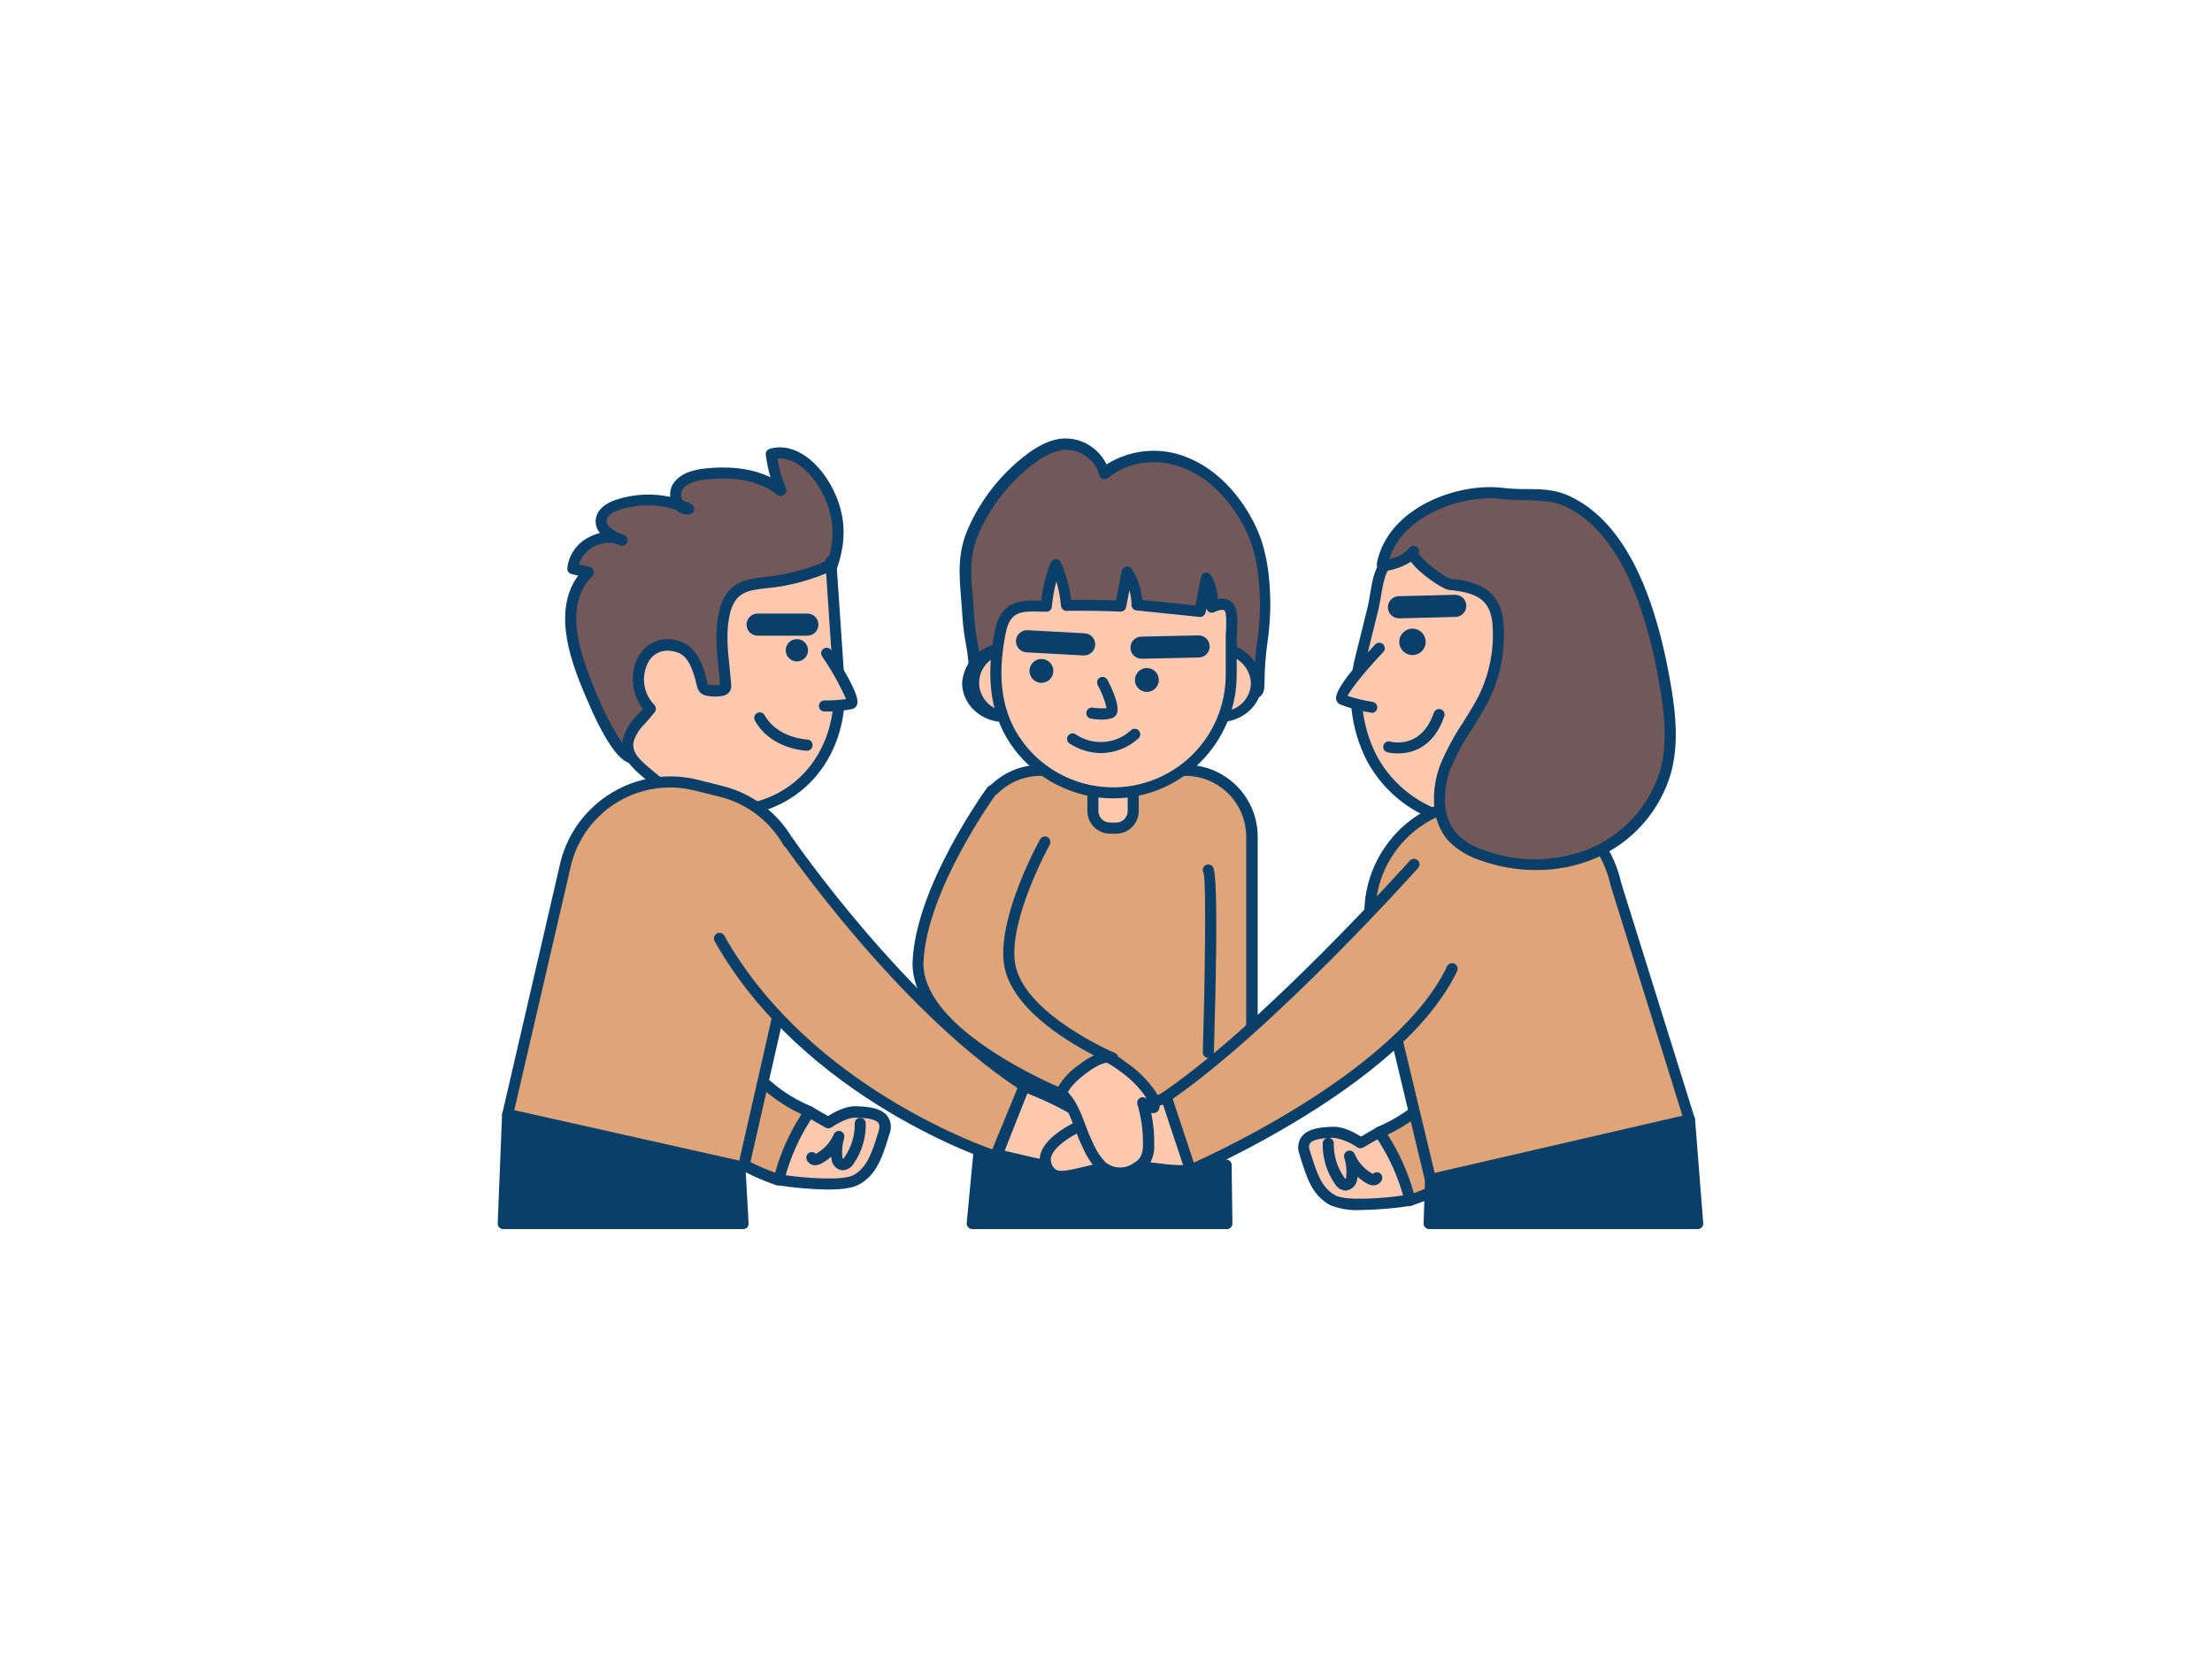
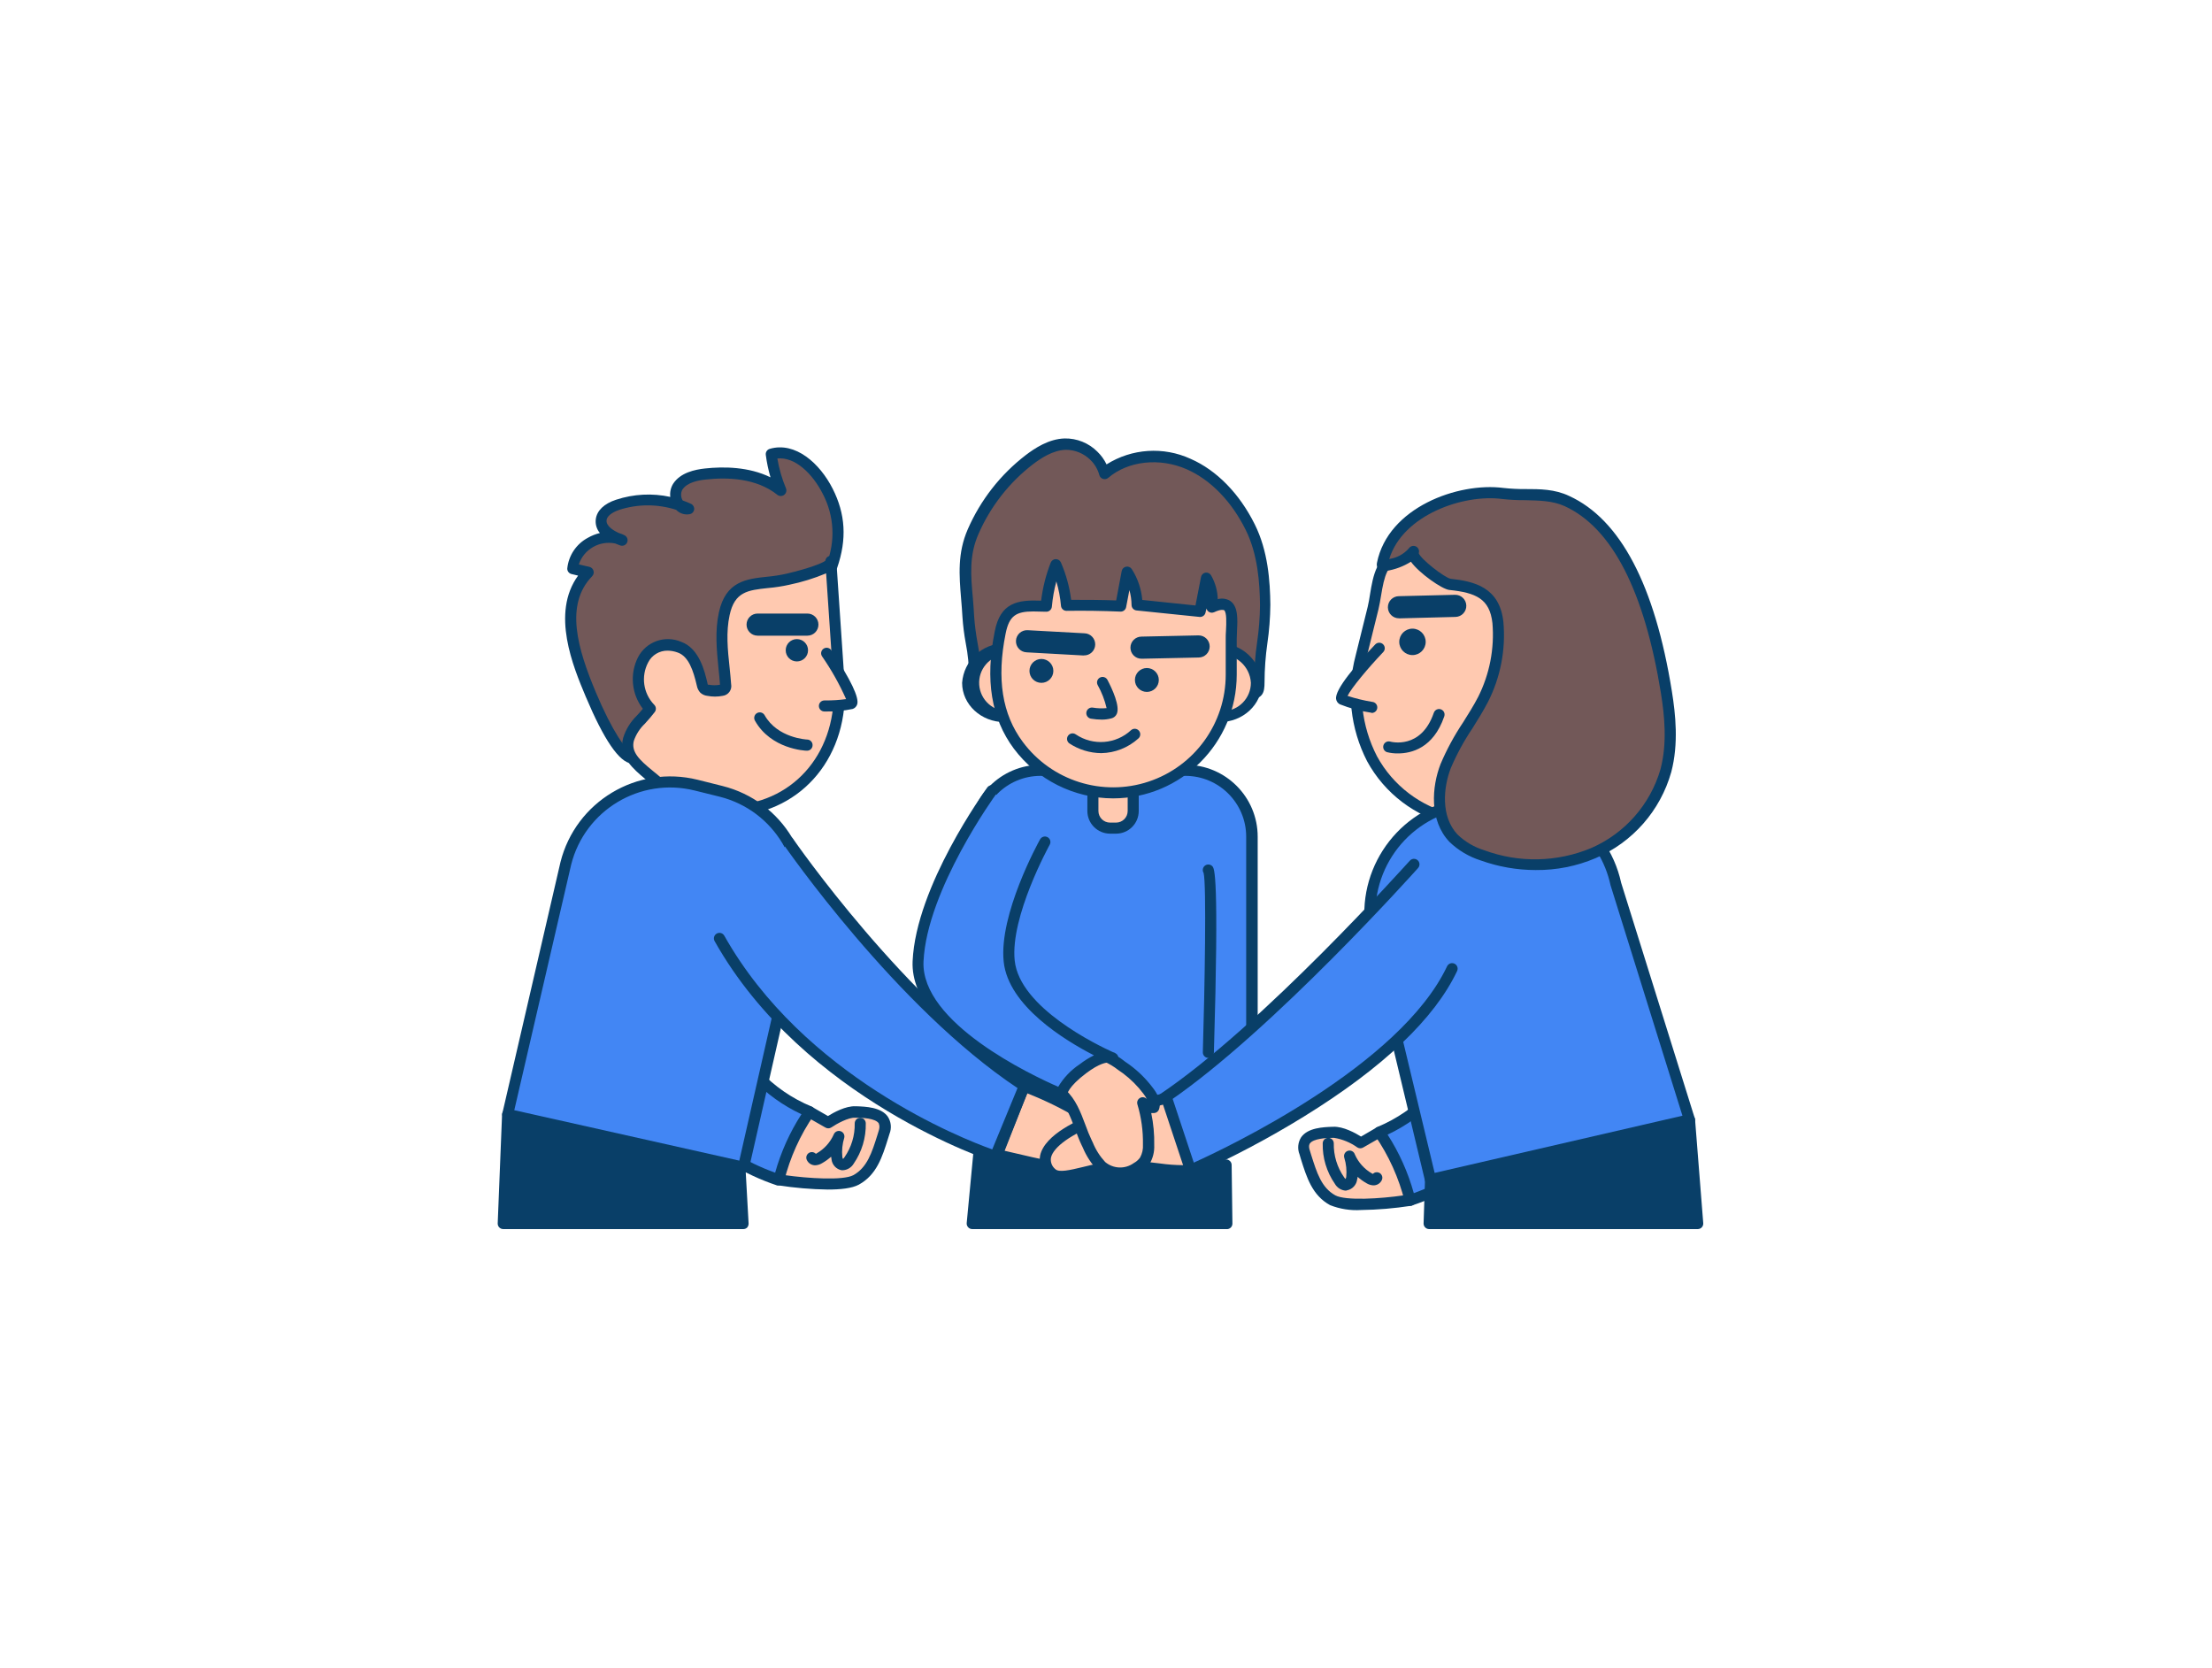
<svg xmlns="http://www.w3.org/2000/svg" viewBox="0 0 400 300" width="406" height="306" class="illustration styles_illustrationTablet__1DWOa">
  <g id="_577_team_work_outline" data-name="#577_team_work_outline">
    <path d="M146.38,200.29l3.34,1.94s3-2,4.93-1.94,6.33.14,5.21,3.7-2,6.9-5.07,8.61-14,0-14,0S142.48,201.06,146.38,200.29Z" fill="#ffc9b0" />
    <path d="M149.68,214.35a65,65,0,0,1-9-.77,1,1,0,0,1-.83-1.13c.29-2,2-12.28,6.36-13.14a.93.93,0,0,1,.69.12l2.82,1.63c1-.63,3.22-1.86,5-1.77h.14c1.67.06,4.47.16,5.68,1.87a3.38,3.38,0,0,1,.31,3.12l-.24.77c-1.07,3.42-2.08,6.64-5.3,8.41C154.06,214.14,151.94,214.35,149.68,214.35Zm-7.72-2.6c4.17.58,10.47,1,12.35,0,2.51-1.39,3.36-4.1,4.35-7.25l.24-.78c.29-.91,0-1.25,0-1.36-.64-.91-3-1-4.12-1h-.14c-1.19-.07-3.29,1.06-4.33,1.77a1,1,0,0,1-1.06,0l-3-1.71C144.34,202.26,142.69,207.57,142,211.75Z" fill="#093f68" />
-     <path d="M146.38,200.29a38,38,0,0,0-5.56,12.31,40,40,0,0,1-15.35-9.31,17.44,17.44,0,0,1-4.16-5.65c-2.07-5,1.27-18.91,8.27-13.68,3,2.21,4.49,6.89,7.08,9.62A28.16,28.16,0,0,0,146.38,200.29Z" fill="#dfa579" />
+     <path d="M146.38,200.29a38,38,0,0,0-5.56,12.31,40,40,0,0,1-15.35-9.31,17.44,17.44,0,0,1-4.16-5.65c-2.07-5,1.27-18.91,8.27-13.68,3,2.21,4.49,6.89,7.08,9.62A28.16,28.16,0,0,0,146.38,200.29Z" fill="#4286f4" />
    <path d="M140.82,213.6a1.19,1.19,0,0,1-.32,0A41.15,41.15,0,0,1,124.77,204a18,18,0,0,1-4.38-6c-1.65-4-.26-12.37,3.37-15.19,1.09-.85,3.38-1.94,6.42.33,1.84,1.37,3.13,3.53,4.37,5.62a23.48,23.48,0,0,0,2.84,4.11,27,27,0,0,0,9.37,6.47,1,1,0,0,1,.58.64,1,1,0,0,1-.13.86,36.77,36.77,0,0,0-5.42,12,1,1,0,0,1-.49.63A1,1,0,0,1,140.82,213.6Zm-14.2-29.8a2.55,2.55,0,0,0-1.63.61c-2.83,2.2-4.08,9.65-2.76,12.84a16.14,16.14,0,0,0,3.94,5.33,39,39,0,0,0,14,8.72,38.71,38.71,0,0,1,4.76-10.57,29.31,29.31,0,0,1-8.95-6.46,25.67,25.67,0,0,1-3.11-4.46c-1.14-1.93-2.33-3.92-3.85-5.05A4,4,0,0,0,126.62,183.8Z" fill="#093f68" />
    <path d="M155.56,202.33a11.28,11.28,0,0,1-2,6.7c-.29.43-.72.88-1.24.82s-.86-.68-1-1.23a9.42,9.42,0,0,1,.36-3.9,8.38,8.38,0,0,1-3.52,3.92,1.61,1.61,0,0,1-.73.26.65.65,0,0,1-.64-.35" fill="#ffc9b0" />
    <path d="M152.41,210.86l-.22,0a2.27,2.27,0,0,1-1.83-2c0-.15-.05-.3-.07-.45a9.28,9.28,0,0,1-1.61,1.16,2.62,2.62,0,0,1-1.18.39,1.65,1.65,0,0,1-1.62-1,1,1,0,0,1,1.65-1.07l.16-.09a7.37,7.37,0,0,0,3.09-3.44,1,1,0,0,1,1.23-.56,1,1,0,0,1,.66,1.18,8.75,8.75,0,0,0-.35,3.48,1.36,1.36,0,0,0,.12.36,1.3,1.3,0,0,0,.28-.33,10.32,10.32,0,0,0,1.84-6.11,1,1,0,0,1,1-1,1,1,0,0,1,1,1,12.39,12.39,0,0,1-2.2,7.31A2.43,2.43,0,0,1,152.41,210.86Zm.1-2h0Zm-4.78-.72Z" fill="#093f68" />
    <path d="M249.41,204l-3.34,1.94s-3-2-4.93-1.94-6.33.14-5.21,3.7,2,6.9,5.07,8.6,14,0,14,0S253.31,204.76,249.41,204Z" fill="#ffc9b0" />
    <path d="M246.11,218.05a13,13,0,0,1-5.59-.88c-3.23-1.77-4.23-5-5.3-8.41L235,208a3.41,3.41,0,0,1,.3-3.12c1.22-1.72,4-1.82,5.69-1.88h.13c1.77-.08,4,1.14,5,1.77l2.81-1.64a1,1,0,0,1,.7-.11c4.38.86,6.07,11.1,6.36,13.14a1,1,0,0,1-.83,1.13A65,65,0,0,1,246.11,218.05ZM241.25,205H241c-1.13,0-3.48.13-4.12,1-.08.12-.32.46,0,1.36l.24.78c1,3.15,1.83,5.87,4.35,7.26,1.88,1,8.18.61,12.35,0-.73-4.18-2.38-9.49-4.3-10.38l-3,1.72a1,1,0,0,1-1.06,0A10,10,0,0,0,241.25,205Z" fill="#093f68" />
-     <path d="M249.41,204a38.09,38.09,0,0,1,5.56,12.3,39.94,39.94,0,0,0,15.35-9.3,17.38,17.38,0,0,0,4.16-5.66c2.07-5-1.27-18.9-8.27-13.67-3,2.21-4.5,6.88-7.09,9.62A28,28,0,0,1,249.41,204Z" fill="#dfa579" />
+     <path d="M249.41,204a38.09,38.09,0,0,1,5.56,12.3,39.94,39.94,0,0,0,15.35-9.3,17.38,17.38,0,0,0,4.16-5.66c2.07-5-1.27-18.9-8.27-13.67-3,2.21-4.5,6.88-7.09,9.62A28,28,0,0,1,249.41,204Z" fill="#4286f4" />
    <path d="M255,217.29a1,1,0,0,1-.48-.12,1,1,0,0,1-.49-.63,36.77,36.77,0,0,0-5.42-12,1,1,0,0,1-.13-.86,1,1,0,0,1,.58-.64,27.16,27.16,0,0,0,9.37-6.47,24,24,0,0,0,2.84-4.11c1.24-2.09,2.53-4.25,4.37-5.63,3-2.26,5.33-1.18,6.42-.32,3.63,2.82,5,11.21,3.37,15.19a18.78,18.78,0,0,1-4.38,6,41.11,41.11,0,0,1-15.74,9.54A1.06,1.06,0,0,1,255,217.29Zm-4.07-12.86A38.71,38.71,0,0,1,255.66,215a39,39,0,0,0,14-8.72,16.29,16.29,0,0,0,3.94-5.33c1.32-3.2.07-10.64-2.76-12.85-1.16-.9-2.47-.78-4,.36s-2.71,3.12-3.86,5a25.1,25.1,0,0,1-3.1,4.46A29.48,29.48,0,0,1,250.9,204.43Z" fill="#093f68" />
    <path d="M240.22,206a11.38,11.38,0,0,0,2,6.7c.29.43.72.88,1.24.82s.86-.68,1-1.23a9.59,9.59,0,0,0-.36-3.9,8.33,8.33,0,0,0,3.52,3.92,1.61,1.61,0,0,0,.73.26.65.65,0,0,0,.64-.35" fill="#ffc9b0" />
    <path d="M243.38,214.55a2.45,2.45,0,0,1-2-1.25,12.33,12.33,0,0,1-2.19-7.3,1,1,0,0,1,1-1,1,1,0,0,1,1,1,10.35,10.35,0,0,0,1.85,6.11,1.52,1.52,0,0,0,.28.33,1.36,1.36,0,0,0,.12-.36,8.73,8.73,0,0,0-.35-3.48A1,1,0,0,1,245,208a7.37,7.37,0,0,0,3.09,3.44l.16.08a1,1,0,0,1,1.1-.23,1,1,0,0,1,.55,1.3,1.65,1.65,0,0,1-1.62,1,2.62,2.62,0,0,1-1.18-.39,9.28,9.28,0,0,1-1.61-1.16c0,.15,0,.3-.07.45a2.29,2.29,0,0,1-1.83,2Zm4.68-2.68Z" fill="#093f68" />
    <polygon points="134.4 220.5 133.86 210.82 91.82 200.76 91.03 220.5 134.4 220.5" fill="#093f68" />
    <path d="M134.4,221.5H91a1,1,0,0,1-1-1l.79-19.74a1,1,0,0,1,.4-.76,1,1,0,0,1,.83-.17l42.05,10.06a1,1,0,0,1,.76.91l.54,9.68a1.07,1.07,0,0,1-.27.75A1,1,0,0,1,134.4,221.5Zm-42.33-2h41.27l-.43-7.88L92.77,202Z" fill="#093f68" />
    <polygon points="221.87 220.5 221.73 209.9 217.74 209.71 217.74 209.52 213.67 209.52 198.36 208.78 198.44 209.52 197.77 209.52 177.54 202.23 175.81 220.5 221.87 220.5" fill="#093f68" />
    <path d="M221.87,221.5H175.81a1,1,0,0,1-.74-.33,1,1,0,0,1-.26-.76l1.73-18.27a1,1,0,0,1,.46-.75,1,1,0,0,1,.88-.1l19.58,7.05a.81.81,0,0,1,.17-.24,1,1,0,0,1,.78-.31l15.31.73h4a1,1,0,0,1,.64.22l3.41.17a1,1,0,0,1,.95,1l.14,10.6a1,1,0,0,1-1,1Zm-45-2h44l-.12-8.64-3.05-.15a1,1,0,0,1-.55-.19h-3.47l-14.28-.69a1.31,1.31,0,0,1-.21.36,1,1,0,0,1-.74.33h-.67a1,1,0,0,1-.34-.06l-19-6.85Z" fill="#093f68" />
-     <path d="M188.16,138.59h26.23a12,12,0,0,1,12,12v51.68a0,0,0,0,1,0,0H176.2a0,0,0,0,1,0,0V150.55A12,12,0,0,1,188.16,138.59Z" fill="#dfa579" />
+     <path d="M188.16,138.59h26.23a12,12,0,0,1,12,12v51.68a0,0,0,0,1,0,0H176.2a0,0,0,0,1,0,0V150.55A12,12,0,0,1,188.16,138.59Z" fill="#4286f4" />
    <path d="M226.35,203.23H176.2a1,1,0,0,1-1-1V150.55a13,13,0,0,1,13-13h26.23a13,13,0,0,1,13,13v51.68A1,1,0,0,1,226.35,203.23Zm-49.15-2h48.15V150.55a11,11,0,0,0-11-11H188.16a11,11,0,0,0-11,11Z" fill="#093f68" />
    <path d="M197.87,81.62a7.06,7.06,0,0,1,1.88,3.19c4.1-3.51,10.33-3.87,15.28-1.69s8.69,6.53,11.1,11.37c2.16,4.33,2.66,9.32,2.71,14.09s-1.16,9.22-1.05,14c0,1.68-.16,2-1.82,2.25a33.65,33.65,0,0,1-4.71,0H184.18c-.5,0-8,.32-8.07,0-.29-1,.16-2.2.2-3.2.15-3.47-1-7.34-1.2-10.87-.27-5.46-1.35-10.24.89-15.38a33.09,33.09,0,0,1,10.18-13,11.7,11.7,0,0,1,6.47-2.81A7.21,7.21,0,0,1,197.87,81.62Z" fill="#725858" />
    <path d="M178.1,126c-2.73,0-2.79-.24-3-.9a5.67,5.67,0,0,1,0-2.53,7.67,7.67,0,0,0,.13-1,30.86,30.86,0,0,0-.59-6,40.9,40.9,0,0,1-.6-4.77c-.06-1.11-.15-2.19-.24-3.25-.35-4.25-.68-8.27,1.2-12.58a34.1,34.1,0,0,1,10.5-13.43c1.63-1.24,4.14-2.91,7-3a8.14,8.14,0,0,1,5.95,2.4h0a8,8,0,0,1,1.65,2.29,16,16,0,0,1,15.21-1c4.7,2.06,8.82,6.27,11.59,11.84,2.41,4.83,2.77,10.3,2.82,14.52a51.1,51.1,0,0,1-.54,7,50.44,50.44,0,0,0-.51,7c0,2-.33,2.92-2.68,3.26a17.86,17.86,0,0,1-3.35.06c-.51,0-1,0-1.5,0H184.18l-.87,0C180.93,125.9,179.27,126,178.1,126Zm-1-1.45v0Zm-.05-.57q1.49,0,6.24-.1l.93,0h37.08c.51,0,1.05,0,1.59,0a16.35,16.35,0,0,0,3,0c.72-.1.88-.19.91-.22a3.59,3.59,0,0,0,0-1,49.4,49.4,0,0,1,.53-7.28,49.47,49.47,0,0,0,.52-6.69c-.05-4-.38-9.2-2.61-13.66-2.56-5.15-6.33-9-10.6-10.9-4.92-2.17-10.63-1.55-14.23,1.53a1,1,0,0,1-1.62-.51,6,6,0,0,0-1.61-2.73h0a6.32,6.32,0,0,0-4.48-1.83c-2.33.09-4.48,1.53-5.9,2.61a32.07,32.07,0,0,0-9.87,12.64c-1.69,3.85-1.39,7.45-1,11.61.08,1.08.18,2.19.23,3.32a43.26,43.26,0,0,0,.58,4.55,31.92,31.92,0,0,1,.62,6.41,9.93,9.93,0,0,1-.16,1.22A9,9,0,0,0,177,123.93Z" fill="#093f68" />
    <path d="M197.63,141.67h7.29a0,0,0,0,1,0,0v4.2a3.1,3.1,0,0,1-3.1,3.1h-1.1a3.1,3.1,0,0,1-3.1-3.1v-4.2A0,0,0,0,1,197.63,141.67Z" fill="#ffc9b0" />
    <path d="M201.83,150h-1.1a4.11,4.11,0,0,1-4.1-4.1v-4.19a1,1,0,0,1,1-1h7.29a1,1,0,0,1,1,1v4.19A4.1,4.1,0,0,1,201.83,150Zm-3.2-7.29v3.19a2.1,2.1,0,0,0,2.1,2.1h1.1a2.1,2.1,0,0,0,2.09-2.1v-3.19Z" fill="#093f68" />
    <ellipse cx="181.65" cy="122.73" rx="6.67" ry="6.1" fill="#ffc9b0" />
    <path d="M181.65,129.83c-4.23,0-7.67-3.18-7.67-7.1a7.69,7.69,0,0,1,15.34,0C189.32,126.65,185.88,129.83,181.65,129.83Zm0-12.21a5.13,5.13,0,1,0,5.67,5.11A5.41,5.41,0,0,0,181.65,117.62Z" fill="#093f68" />
    <ellipse cx="220.53" cy="122.73" rx="6.67" ry="6.1" fill="#ffc9b0" />
    <path d="M220.53,129.83c-4.23,0-7.67-3.18-7.67-7.1a7.69,7.69,0,0,1,15.34,0C228.2,126.65,224.76,129.83,220.53,129.83Zm0-12.21a5.13,5.13,0,1,0,5.67,5.11A5.41,5.41,0,0,0,220.53,117.62Z" fill="#093f68" />
    <path d="M201.28,142.62A21.52,21.52,0,0,1,184.13,134c-4.5-6-4.71-13.26-3.27-20.38,1-4.85,3.67-5,8.31-4.72a27.08,27.08,0,0,1,1.76-7.53,24.17,24.17,0,0,1,1.88,7.37c3.28,0,6.57,0,9.85.14l1.18-6.17a11.29,11.29,0,0,1,1.78,5.94l11.4,1.18,1.12-6a8.16,8.16,0,0,1,1,5.26c4.59-2.18,3.53,2.65,3.53,5.77v6.43A21.36,21.36,0,0,1,201.28,142.62Z" fill="#ffc9b0" />
    <path d="M201.28,143.62a22.51,22.51,0,0,1-17.95-9c-4.08-5.49-5.22-12.41-3.45-21.18,1-5.21,4.12-5.75,8.39-5.57A28.26,28.26,0,0,1,190,101a1,1,0,0,1,.92-.64,1,1,0,0,1,.93.61,24.69,24.69,0,0,1,1.85,6.75c2.71,0,5.43,0,8.14.11l1-5.32a1,1,0,0,1,1.82-.35,12.27,12.27,0,0,1,1.9,5.58l9.62,1,1-5.14a1,1,0,0,1,.82-.8,1,1,0,0,1,1,.49,9.08,9.08,0,0,1,1.21,4.31,2.85,2.85,0,0,1,2.23.3c1.47,1,1.36,3.24,1.25,5.42,0,.52-.05,1-.05,1.5v6.43A22.38,22.38,0,0,1,201.28,143.62Zm-14.43-33.8c-3.07,0-4.36.75-5,4-1.65,8.18-.63,14.59,3.1,19.59a20.36,20.36,0,0,0,36.7-12.15v-6.43c0-.5,0-1,.05-1.6.06-1.23.16-3.3-.36-3.65-.07,0-.47-.24-1.79.38a1,1,0,0,1-1-.1,1,1,0,0,1-.38-.58L218,110a1,1,0,0,1-1.08.81l-11.4-1.17a1,1,0,0,1-.9-1,10.22,10.22,0,0,0-.39-2.68l-.59,3.08a1,1,0,0,1-1,.81c-3.25-.14-6.54-.19-9.78-.14a1,1,0,0,1-1-.91,22,22,0,0,0-.84-4.41,27.06,27.06,0,0,0-.81,4.56,1,1,0,0,1-1.06.92C188.26,109.85,187.52,109.82,186.85,109.82Z" fill="#093f68" />
    <path d="M199.28,129.38a12.83,12.83,0,0,1-2-.17,1,1,0,0,1,.35-2,9.72,9.72,0,0,0,2.48.09,16,16,0,0,0-1.62-4.18,1,1,0,0,1,.43-1.35,1,1,0,0,1,1.34.42c.9,1.71,2.3,4.79,1.69,6.15a1.43,1.43,0,0,1-1,.82A7.06,7.06,0,0,1,199.28,129.38Z" fill="#093f68" />
    <circle cx="207.39" cy="122.21" r="2.16" fill="#093f68" />
    <circle cx="188.32" cy="120.57" r="2.16" fill="#093f68" />
    <path d="M206.42,118.37a2,2,0,0,1,0-4l10.28-.22h.05a2,2,0,0,1,0,4l-10.29.22Z" fill="#093f68" />
    <path d="M196,117.78h-.12l-10.27-.57a2,2,0,0,1,.22-4l10.27.56a2,2,0,0,1-.1,4Z" fill="#093f68" />
    <path d="M199.14,135.44a10.63,10.63,0,0,1-5.78-1.77,1,1,0,1,1,1.19-1.61,8.06,8.06,0,0,0,10-.79,1,1,0,1,1,1.29,1.53A10.27,10.27,0,0,1,199.14,135.44Z" fill="#093f68" />
    <polygon points="306.97 220.5 305.52 201.78 258.69 212.55 258.43 220.5 306.97 220.5" fill="#093f68" />
    <path d="M307,221.5H258.43a1,1,0,0,1-.72-.31,1,1,0,0,1-.28-.72l.26-7.95a1,1,0,0,1,.77-.94L305.3,200.8a1,1,0,0,1,.81.17,1,1,0,0,1,.41.73L308,220.42a1,1,0,0,1-.26.76A1,1,0,0,1,307,221.5Zm-47.51-2h46.43L304.61,203l-44.95,10.34Z" fill="#093f68" />
    <path d="M150.43,101.61A16.24,16.24,0,0,0,149.68,88c-2-4-6-7.94-10.21-6.7a25.82,25.82,0,0,0,1.76,6.58c-3.72-3-8.89-3.52-13.64-3-1.89.21-4,.7-5,2.29s.12,4.38,2,4a17.75,17.75,0,0,0-12.84-.71c-1.35.45-2.82,1.29-3,2.7-.25,1.92,2,3.12,3.81,3.75-3.63-1.82-8.68,1.07-9,5.12l2.78.64c-5.82,6-2.33,15.4.47,22.09.82,1.94,4.79,11.22,7.47,11.51.07,0,14.06,1.48,21.29-7.17,3.95-4.72,6.77-10.43,9.38-16C146.89,109.11,149.12,105.39,150.43,101.61Z" fill="#725858" />
    <path d="M116.82,137.44a23.9,23.9,0,0,1-2.62-.12c-2.23-.23-5-4.31-8.29-12.12-2.25-5.36-6.32-15.07-1.37-21.86l-1.18-.28a1,1,0,0,1-.78-1,7.1,7.1,0,0,1,3.73-5.56,8.32,8.32,0,0,1,2.17-.86,3.24,3.24,0,0,1-.74-2.51c.2-1.55,1.5-2.8,3.67-3.51a18.65,18.65,0,0,1,9.8-.51,3.66,3.66,0,0,1,.53-2.4c1.32-2,3.91-2.54,5.74-2.74,3.4-.37,7.94-.32,11.85,1.6a26.37,26.37,0,0,1-.85-4.06,1,1,0,0,1,.71-1.09c4.65-1.36,9.07,2.64,11.38,7.2s2.62,9.11.8,14.36h0a61.45,61.45,0,0,1-3.49,7.66c-.67,1.3-1.36,2.65-2,4-2.63,5.57-5.52,11.41-9.52,16.18C130.72,136.55,121.36,137.44,116.82,137.44Zm-12.1-36.11,1.87.43a1,1,0,0,1,.73.69,1,1,0,0,1-.24,1c-5,5.14-2.63,13.13.67,21,2.94,7,5.58,10.79,6.66,10.9.13,0,13.6,1.34,20.42-6.81,3.84-4.6,6.56-10.07,9.24-15.75.66-1.4,1.35-2.77,2-4.08a60.67,60.67,0,0,0,3.38-7.41h0a15.23,15.23,0,0,0-.69-12.79c-1.79-3.52-4.94-6.68-8.19-6.35a24.35,24.35,0,0,0,1.56,5.4,1,1,0,0,1-.33,1.18,1,1,0,0,1-1.22,0c-3.8-3.06-9.12-3.2-12.91-2.78-1.43.15-3.42.52-4.28,1.84a2,2,0,0,0,.06,1.95c.51.18,1,.38,1.5.61a1,1,0,0,1,.58,1,1,1,0,0,1-.8.87,2.71,2.71,0,0,1-2.47-.79,16.77,16.77,0,0,0-10.25,0c-.65.22-2.19.84-2.32,1.87s1.17,1.86,2.25,2.34a5.53,5.53,0,0,1,1,.4,1,1,0,0,1,.47,1.28,1,1,0,0,1-1.24.56q-.5-.17-.93-.36a5.73,5.73,0,0,0-6.57,3.77Z" fill="#093f68" />
    <path d="M132.75,145.88c-5.43.37-10.56-2.26-14.55-5.78-2.06-1.83-5.39-4-4.56-7.14a8.44,8.44,0,0,1,2.21-3.53c.62-.67,1.19-1.34,1.71-2a7.66,7.66,0,0,1-1.3-8.8,5.11,5.11,0,0,1,6.57-2.32c2.64.94,3.56,4.32,4.12,6.75a1.55,1.55,0,0,0,.35.78,1.36,1.36,0,0,0,.76.31,6.1,6.1,0,0,0,2.37,0,1.06,1.06,0,0,0,.63-.32,1,1,0,0,0,.12-.76c-.31-4.26-1.13-8.58-.21-12.75,1.43-6.56,6.32-5,11.5-6.24.69-.17,7.74-1.86,7.72-3l1.47,21.74C152.47,134.74,145,145.05,132.75,145.88Z" fill="#ffc9b0" />
    <path d="M131.75,146.91c-4.74,0-9.75-2.12-14.21-6.06l-.92-.78c-2-1.7-4.82-4-3.94-7.36a9.56,9.56,0,0,1,2.43-4q.63-.67,1.14-1.29a8.78,8.78,0,0,1-.88-9.31,6.09,6.09,0,0,1,7.8-2.8c3.31,1.18,4.28,5.43,4.76,7.47,0,.17.07.25.08.29a.69.69,0,0,1,.19,0,5.32,5.32,0,0,0,2,0h0c-.07-1-.17-2-.27-2.91-.33-3.34-.67-6.79.07-10.17,1.23-5.64,5-6.05,8.65-6.44a27.63,27.63,0,0,0,3.6-.56c3.88-.92,6.43-1.87,7-2.34a1,1,0,0,1,2,.22l1.47,21.73c.89,13.2-7.45,23.38-19.84,24.23h0C132.46,146.9,132.11,146.91,131.75,146.91Zm-11-30a3.88,3.88,0,0,0-3.56,2.16,6.59,6.59,0,0,0,1.1,7.61,1,1,0,0,1,.11,1.33c-.51.66-1.09,1.35-1.78,2.1a7.75,7.75,0,0,0-2,3.1c-.52,2,1,3.44,3.3,5.33.33.28.66.55,1,.82,4.38,3.86,9.28,5.83,13.81,5.52h0c11.24-.76,18.8-10,18-22.09l-1.34-19.86A36,36,0,0,1,142.7,105a29.05,29.05,0,0,1-3.85.59c-3.6.39-6,.65-6.91,4.89-.67,3.07-.36,6.21,0,9.54.1,1,.2,1.95.27,2.93a1.78,1.78,0,0,1-1.53,2.13,7.18,7.18,0,0,1-2.77,0,2.22,2.22,0,0,1-1.27-.57,2.53,2.53,0,0,1-.63-1.27c-.63-2.71-1.48-5.32-3.48-6A5.36,5.36,0,0,0,120.71,116.91Z" fill="#093f68" />
    <path d="M146,114.2h0l-9,0a2,2,0,1,1,0-4h0l9,0a2,2,0,0,1,0,4Z" fill="#093f68" />
    <circle cx="144.1" cy="116.84" r="2.02" fill="#093f68" />
    <path d="M149.48,117.37s5.77,8.69,4.41,9.13a23.64,23.64,0,0,1-4.8.41" fill="#ffc9b0" />
    <path d="M149.28,127.91h-.2a1,1,0,0,1,0-2h.19a26.7,26.7,0,0,0,3.73-.24,47,47,0,0,0-4.36-7.75,1,1,0,0,1,1.67-1.1c3.53,5.32,5.11,8.63,4.69,9.82a1.28,1.28,0,0,1-.81.81A21.78,21.78,0,0,1,149.28,127.91Z" fill="#093f68" />
    <path d="M145.87,135h0c-.26,0-6.46-.28-9.35-5.43a1,1,0,1,1,1.74-1c2.33,4.16,7.63,4.41,7.68,4.41a1,1,0,0,1,1,1A1,1,0,0,1,145.87,135Z" fill="#093f68" />
-     <path d="M134.46,210.31l-42.64-9.55,10.51-45.38a19.43,19.43,0,0,1,23.57-14.15l4.51,1.12a19.45,19.45,0,0,1,14.15,23.57Z" fill="#dfa579" />
+     <path d="M134.46,210.31l-42.64-9.55,10.51-45.38a19.43,19.43,0,0,1,23.57-14.15l4.51,1.12a19.45,19.45,0,0,1,14.15,23.57Z" fill="#4286f4" />
    <path d="M134.46,211.31a.86.86,0,0,1-.22,0L91.6,201.73a1,1,0,0,1-.63-.44,1,1,0,0,1-.12-.76l10.5-45.38a20.49,20.49,0,0,1,24.79-14.9l4.51,1.13a20.45,20.45,0,0,1,14.88,24.79l-10.09,44.37A1,1,0,0,1,134.46,211.31ZM93,200l40.69,9.12,9.87-43.42a18.47,18.47,0,0,0-13.41-22.38l-4.52-1.12a18.45,18.45,0,0,0-22.35,13.42Z" fill="#093f68" />
    <path d="M185.18,195.64a64.07,64.07,0,0,1,10.4,5c5,3.09,9.48,11.83,6.6,11.71s-9.53-2-12.09-2.17c-1.49-.13-9.76-2.15-9.76-2.15Z" fill="#ffc9b0" />
    <path d="M202.24,213.34h-.1a51.58,51.58,0,0,1-7-1.22c-2.06-.44-4-.85-5.08-.94-1.53-.14-9.07-2-9.92-2.17a1,1,0,0,1-.65-.51,1,1,0,0,1-.05-.83l4.86-12.39a1,1,0,0,1,1.27-.57,63.2,63.2,0,0,1,10.58,5.08c4.21,2.58,8.71,9.58,7.88,12.29A1.73,1.73,0,0,1,202.24,213.34Zm-20.57-6c3.27.78,7.58,1.77,8.51,1.85a53.49,53.49,0,0,1,5.32,1,56.41,56.41,0,0,0,6.61,1.17c.15-1.48-3-7.36-7.05-9.84a63.2,63.2,0,0,0-9.31-4.57Z" fill="#093f68" />
    <path d="M262.82,145.6H264a4.35,4.35,0,0,1,4.35,4.35v6.21a0,0,0,0,1,0,0h-9.89a0,0,0,0,1,0,0V150A4.35,4.35,0,0,1,262.82,145.6Z" transform="translate(529.99 296.09) rotate(178.77)" fill="#ffc9b0" />
    <path d="M262.84,157.18a5.36,5.36,0,0,1-5.35-5.24l-.14-6.21a1,1,0,0,1,1-1l9.89-.21a1,1,0,0,1,1,1l.13,6.21a5.36,5.36,0,0,1-5.24,5.46l-1.18,0Zm-3.47-10.49.12,5.21a3.35,3.35,0,0,0,3.35,3.28h.07l1.18,0a3.35,3.35,0,0,0,3.28-3.42l-.11-5.21Z" fill="#093f68" />
    <path d="M262.58,147.43c5.95,1.47,12.17-.45,17.27-3.56,2.65-1.62,6.77-3.37,6.46-7a9.62,9.62,0,0,0-1.75-4.34c-1.94-3-4.14-6.45-5-10-1.05-4.41.83-8.92-.89-13.37-2.94-7.56-13.45-8.69-20.38-9.59a14.22,14.22,0,0,0-5.12,0c-4.29,1-4,6.11-4.89,9.66L246.11,118C242.86,131.22,249.18,144.12,262.58,147.43Z" fill="#ffc9b0" />
    <path d="M266.77,148.92a18.46,18.46,0,0,1-4.43-.52h0a23.18,23.18,0,0,1-15.12-11.49,26.75,26.75,0,0,1-2.08-19.11l2.19-8.84c.17-.71.3-1.5.43-2.33.52-3.16,1.17-7.1,5.19-8.06a15.1,15.1,0,0,1,5.49,0l.66.08c6.95.9,17.46,2.26,20.52,10.14,1,2.66.88,5.28.73,7.82a19.15,19.15,0,0,0,.21,5.68c.77,3.24,2.81,6.53,4.83,9.63a10.62,10.62,0,0,1,1.92,4.81c.32,3.8-3.22,5.82-5.8,7.3l-1.14.67A26.43,26.43,0,0,1,266.77,148.92Zm-11.52-48.6a7.9,7.9,0,0,0-1.83.19c-2.54.61-3.11,2.95-3.68,6.45-.14.83-.28,1.69-.47,2.47l-2.19,8.85A24.73,24.73,0,0,0,249,136a21.18,21.18,0,0,0,13.84,10.5h0c5,1.23,10.85,0,16.5-3.45.38-.22.78-.46,1.2-.69,2.93-1.69,5-3.06,4.8-5.4a8.94,8.94,0,0,0-1.6-3.89c-2.12-3.24-4.26-6.71-5.11-10.26a21,21,0,0,1-.26-6.26c.14-2.43.28-4.72-.6-7-2.62-6.78-12-8-18.91-8.88l-.66-.09A24.13,24.13,0,0,0,255.25,100.32Z" fill="#093f68" />
    <path d="M249.4,116.45s-8.1,8.52-6.68,9.27a26.16,26.16,0,0,0,5.25,1.39" fill="#ffc9b0" />
    <path d="M248,128.11h-.16a25.32,25.32,0,0,1-5.55-1.5,1.27,1.27,0,0,1-.68-.95c-.28-1.71,3.7-6.32,7.09-9.89a1,1,0,0,1,1.42,0,1,1,0,0,1,0,1.41c-2.77,2.91-5.78,6.53-6.44,7.91a30.23,30.23,0,0,0,4.46,1.08,1,1,0,0,1-.17,2Z" fill="#093f68" />
    <path d="M277.52,117s6.83-2.6,8.69,3.37-3.36,14.08-12.36,9.12" fill="#ffc9b0" />
    <path d="M279.16,132a12.13,12.13,0,0,1-5.8-1.65,1,1,0,0,1,1-1.75c3.37,1.85,6.44,1.88,8.65.08a7.73,7.73,0,0,0,2.27-8,4.25,4.25,0,0,0-2.16-2.76c-2.22-1.08-5.18,0-5.21,0a1,1,0,0,1-1.29-.58,1,1,0,0,1,.58-1.29c.15,0,3.79-1.41,6.78,0a6.2,6.2,0,0,1,3.21,4,9.65,9.65,0,0,1-2.92,10.17A7.83,7.83,0,0,1,279.16,132Z" fill="#093f68" />
    <path d="M253,111.06a2,2,0,0,1-.05-4l10.15-.25a2,2,0,0,1,.11,4l-10.16.26Z" fill="#093f68" />
    <circle cx="255.42" cy="115.32" r="2.39" fill="#093f68" />
    <path d="M252.8,135.49a7.74,7.74,0,0,1-2-.23,1,1,0,0,1,.55-1.92h0c.23.07,5.62,1.49,7.92-5.17a1,1,0,1,1,1.89.65C259.19,134.55,255.21,135.49,252.8,135.49Z" fill="#093f68" />
-     <path d="M258.69,212.55l46.83-10.77-13.34-42.7a20.12,20.12,0,0,0-23.94-15.36l-4.71,1a20.12,20.12,0,0,0-15.36,23.94Z" fill="#dfa579" />
+     <path d="M258.69,212.55l46.83-10.77-13.34-42.7a20.12,20.12,0,0,0-23.94-15.36l-4.71,1a20.12,20.12,0,0,0-15.36,23.94Z" fill="#4286f4" />
    <path d="M258.69,213.55a1,1,0,0,1-1-.76L247.2,168.93a21.15,21.15,0,0,1,16.12-25.16l4.7-1a21.11,21.11,0,0,1,25.14,16.12l13.32,42.61a1,1,0,0,1-.74,1.27l-46.83,10.78Zm13.88-69.3a19.25,19.25,0,0,0-4.12.45l-4.7,1a19.14,19.14,0,0,0-14.6,22.76l10.28,42.88L304.24,201l-13-41.66a19.14,19.14,0,0,0-18.66-15.13Z" fill="#093f68" />
-     <path d="M255.66,155.58S229,185.48,210.18,198l5.1,12.82S253,194.78,262.6,174.41" fill="#dfa579" />
+     <path d="M255.66,155.58S229,185.48,210.18,198l5.1,12.82S253,194.78,262.6,174.41" fill="#4286f4" />
    <path d="M215.28,211.85a1.09,1.09,0,0,1-.39-.08,1,1,0,0,1-.54-.55l-5.1-12.82a1,1,0,0,1,.38-1.2c18.5-12.34,45-42,45.28-42.28a1,1,0,1,1,1.49,1.33c-.26.29-26.31,29.42-45,42.16l4.41,11.1c5.86-2.64,37.34-17.51,45.87-35.53a1,1,0,0,1,1.34-.47,1,1,0,0,1,.47,1.33c-4.08,8.62-13.39,17.47-27.65,26.28a170.5,170.5,0,0,1-20.18,10.65A1,1,0,0,1,215.28,211.85Z" fill="#093f68" />
    <path d="M271.73,88.44c3.88.51,7.89-.33,11.6,1.37,11.81,5.4,16.14,23,18,34.58.76,4.7,1.13,9.57-.09,14.17a23.14,23.14,0,0,1-13.12,14.91,27.46,27.46,0,0,1-20.06.42,13.16,13.16,0,0,1-5.22-3.09c-3.18-3.34-3.08-8.71-1.42-13s4.62-8,6.75-12a25.92,25.92,0,0,0,2.7-13.93c-.58-5.29-4-6.4-8.7-6.92-1.25-.14-7.46-4.68-6.57-6-1.11,1.63-3.22,2.16-5.15,2.58-.18,0-.44,0-.49-.15a.43.43,0,0,1,0-.16C251.76,92.14,263.52,87.37,271.73,88.44Z" fill="#725858" />
    <path d="M277.72,156.58a29.59,29.59,0,0,1-10-1.75,14.43,14.43,0,0,1-5.61-3.34c-3.71-3.9-3.19-10-1.62-14.06a45.37,45.37,0,0,1,4.09-7.56c.93-1.49,1.89-3,2.71-4.58a25.07,25.07,0,0,0,2.59-13.36c-.49-4.42-3-5.5-7.82-6-1.29-.14-5.4-3-6.92-5.1a11.92,11.92,0,0,1-4.48,1.67,1.3,1.3,0,0,1-1.66-.85,1.35,1.35,0,0,1,0-.63c2-10,14.66-14.6,22.87-13.53h0a33.85,33.85,0,0,0,3.94.2c2.62,0,5.33,0,7.95,1.25,9.24,4.23,15.49,16.11,18.57,35.33.66,4.1,1.24,9.46-.11,14.58a24,24,0,0,1-13.69,15.58A27,27,0,0,1,277.72,156.58ZM256.54,99.27c.4,1.12,4.65,4.41,5.76,4.64,4.25.47,8.87,1.5,9.56,7.8a26.62,26.62,0,0,1-2.8,14.5c-.85,1.63-1.83,3.2-2.78,4.72a43.17,43.17,0,0,0-3.93,7.22c-1.35,3.5-1.85,8.74,1.21,12A12.09,12.09,0,0,0,268.4,153a26.41,26.41,0,0,0,19.32-.39,22.32,22.32,0,0,0,12.55-14.26c1.26-4.76.7-9.85.08-13.75-3-18.52-8.84-29.9-17.43-33.83-2.23-1-4.62-1-7.14-1.07a34.86,34.86,0,0,1-4.18-.22h0c-7-.91-17.94,2.89-20.38,10.86a5.83,5.83,0,0,0,3.56-1.94h0a1,1,0,0,1,1.76.92Z" fill="#093f68" />
    <path d="M211,197.88a99.32,99.32,0,0,0-12.7,3.72c-6.41,2.36-11.66,6.31-8.13,9.82,1.76,1.76,6.55-.89,12.09-1.15s10,1.17,13.05.58Z" fill="#ffc9b0" />
    <path d="M191.94,213a3.37,3.37,0,0,1-2.51-.89,4.14,4.14,0,0,1-1.34-3.93c.85-3.85,7.16-6.56,9.84-7.54a101.63,101.63,0,0,1,12.84-3.76,1,1,0,0,1,1.15.67l4.31,13a1,1,0,0,1-.09.82,1,1,0,0,1-.67.48,20.59,20.59,0,0,1-5.95-.16,43,43,0,0,0-7.24-.4,32.59,32.59,0,0,0-6.1,1A20.07,20.07,0,0,1,191.94,213Zm18.37-14a101.12,101.12,0,0,0-11.69,3.49c-4.78,1.75-8.15,4.15-8.57,6.09a2.19,2.19,0,0,0,.79,2.08c.65.65,2.7.16,4.88-.36a35.07,35.07,0,0,1,6.46-1.08,45.4,45.4,0,0,1,7.57.41,30.74,30.74,0,0,0,4.19.31Z" fill="#093f68" />
-     <path d="M142.54,151.51s20.3,29.59,42.64,44.13L180,208.37s-33.76-10.74-49.9-39.42" fill="#dfa579" />
+     <path d="M142.54,151.51s20.3,29.59,42.64,44.13L180,208.37s-33.76-10.74-49.9-39.42" fill="#4286f4" />
    <path d="M180,209.37a1.12,1.12,0,0,1-.31-.05c-.34-.11-34.31-11.18-50.46-39.88a1,1,0,1,1,1.74-1c14.33,25.46,43.08,36.73,48.46,38.65L184,196c-22-14.63-42-43.65-42.24-43.94a1,1,0,0,1,1.65-1.13c.2.29,20.45,29.59,42.37,43.85a1,1,0,0,1,.38,1.21L181,208.74A1,1,0,0,1,180,209.37Z" fill="#093f68" />
    <path d="M192,197.12c2.37,2.18,3.1,6,4.5,8.84a13.67,13.67,0,0,0,2.65,4.2,5.19,5.19,0,0,0,6.35.32,4.69,4.69,0,0,0,1.45-1.24,5.23,5.23,0,0,0,.7-2.92,24.57,24.57,0,0,0-1-7.57,2.41,2.41,0,0,0,2,.81,3.55,3.55,0,0,0-1-3,19.48,19.48,0,0,0-3.92-3.88c-.88-.57-2.65-2-3.66-2.24-3.4-.81-5.45,1.55-8.73,2.6S191.89,197,192,197.12Z" fill="#ffc9b0" />
    <path d="M202.4,212.41a5.63,5.63,0,0,1-3.9-1.52,13.45,13.45,0,0,1-2.69-4.12l-.18-.37c-.46-.94-.85-2-1.23-3-.78-2.08-1.59-4.23-3-5.56q-2.64-2.24-2.29-4a2.44,2.44,0,0,1,1.91-1.81,18.69,18.69,0,0,0,2.83-1.27c1.87-1,3.81-2,6.43-1.35a10.46,10.46,0,0,1,3.15,1.8l.82.57a20.26,20.26,0,0,1,4.17,4.11c.73.94,1.66,2.37,1.18,3.92a1,1,0,0,1-.89.71,3.13,3.13,0,0,1-.53,0,25.54,25.54,0,0,1,.54,5.79,6.12,6.12,0,0,1-.88,3.47,5.66,5.66,0,0,1-1.75,1.53A7.17,7.17,0,0,1,202.4,212.41Zm-3.76-21.16a8.57,8.57,0,0,0-3.91,1.33,19,19,0,0,1-3.15,1.39c-.41.13-.54.27-.55.3s.25.91,1.6,2l.07.07c1.81,1.65,2.71,4,3.58,6.33a29.58,29.58,0,0,0,1.15,2.8l.18.37a11.6,11.6,0,0,0,2.25,3.54,4.2,4.2,0,0,0,5.15.19,3.43,3.43,0,0,0,1.15-1,4.27,4.27,0,0,0,.52-2.36,23.79,23.79,0,0,0-1-7.26,1,1,0,0,1,1.71-.95l0,0a5.72,5.72,0,0,0-.64-1,18.43,18.43,0,0,0-3.67-3.66c-.24-.16-.56-.38-.9-.63a11.61,11.61,0,0,0-2.45-1.48A5.22,5.22,0,0,0,198.64,191.25Z" fill="#093f68" />
    <path d="M218.51,190.55h0a1,1,0,0,1-1-1c.34-11.56.68-30.45.14-32.45a1,1,0,0,1,1.57-1.22c.37.38,1.25,1.26.29,33.73A1,1,0,0,1,218.51,190.55Zm-.71-33.29Z" fill="#093f68" />
-     <path d="M179.34,142.2S166.63,159.64,166,173.05s26,24.07,26,24.07-.17-1.62,3.85-4.63,5.39-1.9,5.39-1.9-17.69-7.43-18.75-17.54c-.87-8.35,6.46-21.54,6.46-21.54" fill="#dfa579" />
+     <path d="M179.34,142.2S166.63,159.64,166,173.05s26,24.07,26,24.07-.17-1.62,3.85-4.63,5.39-1.9,5.39-1.9-17.69-7.43-18.75-17.54c-.87-8.35,6.46-21.54,6.46-21.54" fill="#4286f4" />
    <path d="M192.09,198.14a1.12,1.12,0,0,1-.44-.09c-1.11-.44-27.25-11.08-26.62-25,.61-13.56,13-30.68,13.5-31.4a1,1,0,0,1,1.4-.22,1,1,0,0,1,.22,1.4C180,143,167.61,160.14,167,173.1c-.51,11.12,19.6,20.59,24.36,22.67a12.59,12.59,0,0,1,3.89-4.08,15.37,15.37,0,0,1,2.57-1.61c-5.24-2.69-15.48-8.92-16.32-16.92-.9-8.57,6.27-21.58,6.58-22.13a1,1,0,0,1,1.36-.39,1,1,0,0,1,.38,1.36c-.07.13-7.17,13-6.33,20.95.89,8.55,15.06,15.33,17.71,16.53a1.79,1.79,0,0,1,.67.33,1,1,0,0,1,.23,1.29,1,1,0,0,1-1.25.41l-.26-.11c-.47-.08-1.8.13-4.14,1.89-3.3,2.47-3.46,3.81-3.46,3.83a.91.91,0,0,1-.39.85A.89.89,0,0,1,192.09,198.14Z" fill="#093f68" />
  </g>
</svg>
